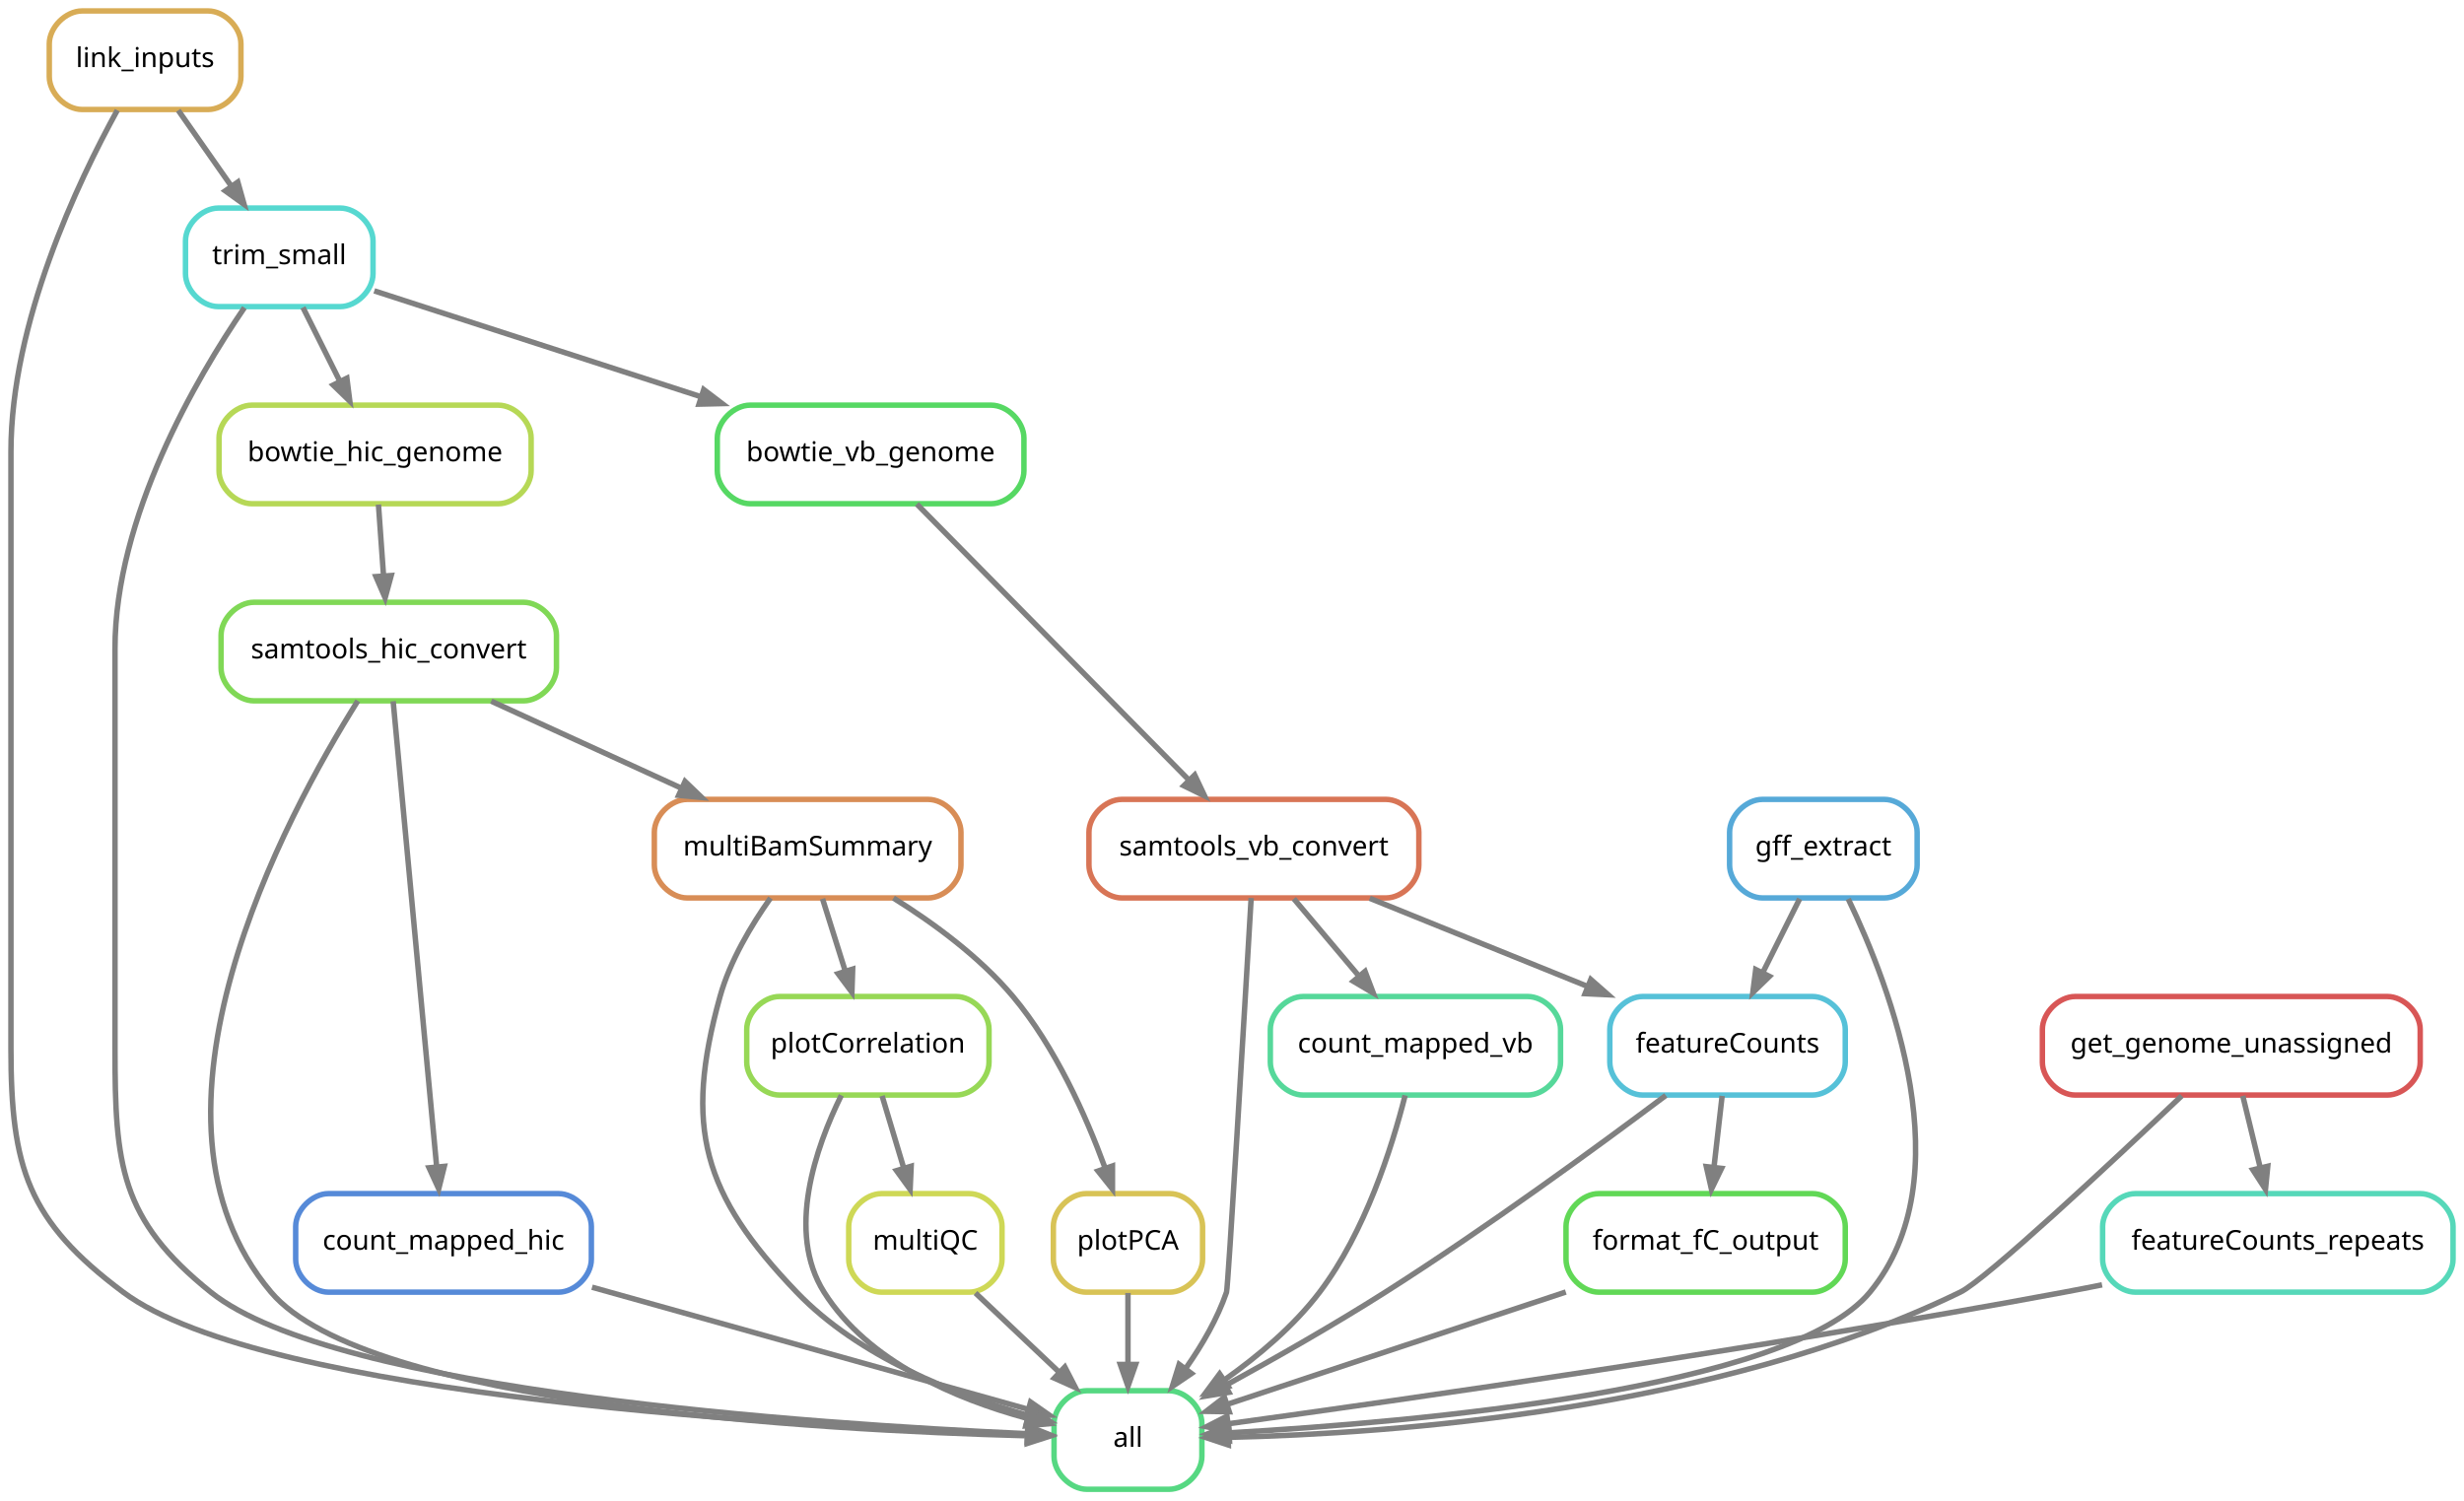
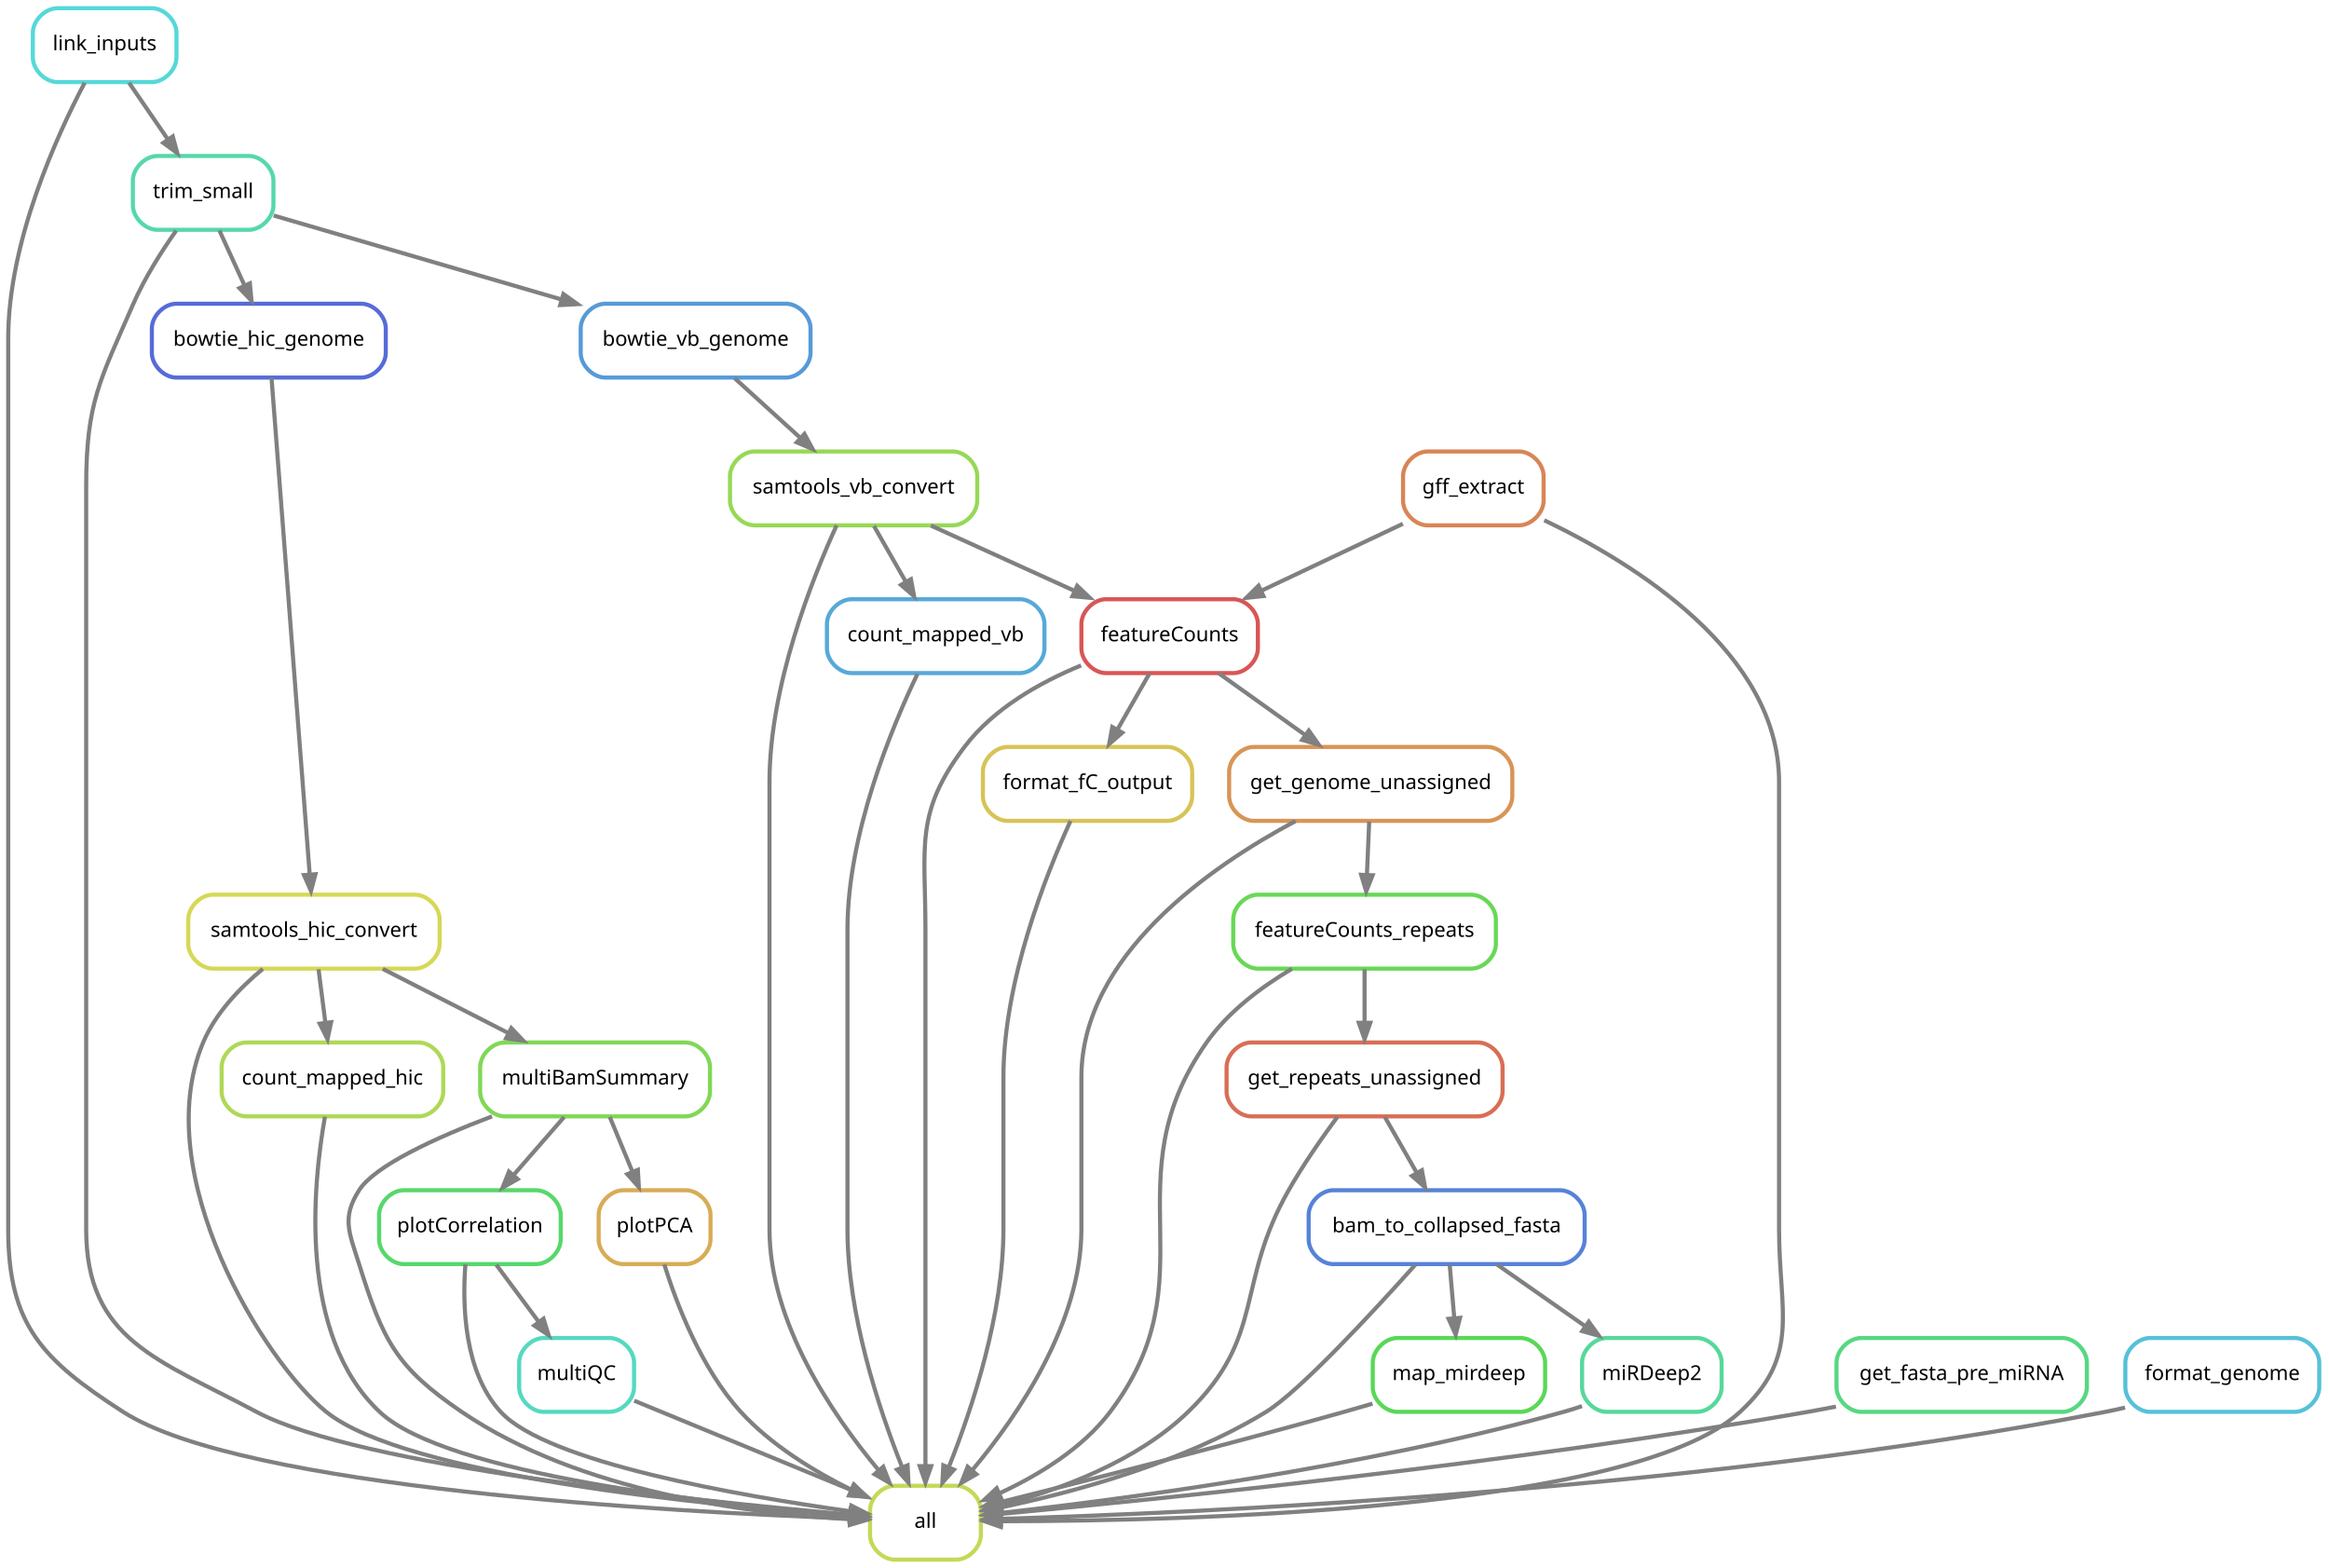
- <svg xmlns="http://www.w3.org/2000/svg" width="900pt" height="548pt" viewBox="0.00 0.00 900.00 548.00">
-   <g id="graph0" class="graph" transform="scale(1 1) rotate(0) translate(4 544)">
-     <polygon fill="white" stroke="white" points="-4,5 -4,-544 897,-544 897,5 -4,5" />
+ <svg xmlns="http://www.w3.org/2000/svg" width="1135pt" height="764pt" viewBox="0.00 0.00 1135.00 764.00">
+   <g id="graph0" class="graph" transform="scale(1 1) rotate(0) translate(4 760)">
+     <polygon fill="white" stroke="white" points="-4,5 -4,-760 1132,-760 1132,5 -4,5" />
    <g id="node1" class="node">
-       <path fill="none" stroke="#56d882" stroke-width="2" d="M423,-36C423,-36 393,-36 393,-36 387,-36 381,-30 381,-24 381,-24 381,-12 381,-12 381,-6 387,-0 393,-0 393,-0 423,-0 423,-0 429,-0 435,-6 435,-12 435,-12 435,-24 435,-24 435,-30 429,-36 423,-36" />
-       <text text-anchor="middle" x="408" y="-15.5" font-family="sans" font-size="10.00">all</text>
+       <path fill="none" stroke="#c6d856" stroke-width="2" d="M462,-36C462,-36 432,-36 432,-36 426,-36 420,-30 420,-24 420,-24 420,-12 420,-12 420,-6 426,-0 432,-0 432,-0 462,-0 462,-0 468,-0 474,-6 474,-12 474,-12 474,-24 474,-24 474,-30 468,-36 462,-36" />
+       <text text-anchor="middle" x="447" y="-15.5" font-family="sans" font-size="10.00">all</text>
    </g>
    <g id="node2" class="node">
-       <path fill="none" stroke="#d8ac56" stroke-width="2" d="M72,-540C72,-540 26,-540 26,-540 20,-540 14,-534 14,-528 14,-528 14,-516 14,-516 14,-510 20,-504 26,-504 26,-504 72,-504 72,-504 78,-504 84,-510 84,-516 84,-516 84,-528 84,-528 84,-534 78,-540 72,-540" />
-       <text text-anchor="middle" x="49" y="-519.5" font-family="sans" font-size="10.00">link_inputs</text>
+       <path fill="none" stroke="#56d8d8" stroke-width="2" d="M70,-756C70,-756 24,-756 24,-756 18,-756 12,-750 12,-744 12,-744 12,-732 12,-732 12,-726 18,-720 24,-720 24,-720 70,-720 70,-720 76,-720 82,-726 82,-732 82,-732 82,-744 82,-744 82,-750 76,-756 70,-756" />
+       <text text-anchor="middle" x="47" y="-735.5" font-family="sans" font-size="10.00">link_inputs</text>
+     </g>
+     <g id="edge18" class="edge">
+       <path fill="none" stroke="grey" stroke-width="2" d="M37.262,-719.68C23.495,-693.525 0,-642.002 0,-595 0,-595 0,-595 0,-161 0,-114.266 16.704,-97.296 56,-72 114.128,-34.582 323.638,-23.221 409.698,-20.089" />
+       <polygon fill="grey" stroke="grey" points="409.93,-23.583 419.802,-19.738 409.687,-16.587 409.93,-23.583" />
+     </g>
+     <g id="node3" class="node">
+       <path fill="none" stroke="#56d8a9" stroke-width="2" d="M117.25,-684C117.25,-684 72.75,-684 72.75,-684 66.75,-684 60.75,-678 60.75,-672 60.75,-672 60.75,-660 60.75,-660 60.75,-654 66.75,-648 72.75,-648 72.75,-648 117.25,-648 117.25,-648 123.25,-648 129.25,-654 129.25,-660 129.25,-660 129.25,-672 129.25,-672 129.25,-678 123.25,-684 117.25,-684" />
+       <text text-anchor="middle" x="95" y="-663.5" font-family="sans" font-size="10.00">trim_small</text>
+     </g>
+     <g id="edge22" class="edge">
+       <path fill="none" stroke="grey" stroke-width="2" d="M58.865,-719.697C64.504,-711.474 71.354,-701.483 77.569,-692.421" />
+       <polygon fill="grey" stroke="grey" points="80.502,-694.331 83.271,-684.104 74.729,-690.372 80.502,-694.331" />
+     </g>
+     <g id="edge16" class="edge">
+       <path fill="none" stroke="grey" stroke-width="2" d="M81.865,-647.645C74.834,-637.66 66.511,-624.624 61,-612 44.653,-574.558 38,-563.855 38,-523 38,-523 38,-523 38,-161 38,-106.913 73.295,-97.489 121,-72 170.469,-45.569 334.704,-28.584 409.415,-22.043" />
+       <polygon fill="grey" stroke="grey" points="410.1,-25.497 419.763,-21.153 409.501,-18.522 410.1,-25.497" />
+     </g>
+     <g id="node5" class="node">
+       <path fill="none" stroke="#566bd8" stroke-width="2" d="M172,-612C172,-612 82,-612 82,-612 76,-612 70,-606 70,-600 70,-600 70,-588 70,-588 70,-582 76,-576 82,-576 82,-576 172,-576 172,-576 178,-576 184,-582 184,-588 184,-588 184,-600 184,-600 184,-606 178,-612 172,-612" />
+       <text text-anchor="middle" x="127" y="-591.5" font-family="sans" font-size="10.00">bowtie_hic_genome</text>
+     </g>
+     <g id="edge24" class="edge">
+       <path fill="none" stroke="grey" stroke-width="2" d="M102.91,-647.697C106.553,-639.728 110.954,-630.1 114.994,-621.264" />
+       <polygon fill="grey" stroke="grey" points="118.206,-622.654 119.181,-612.104 111.84,-619.744 118.206,-622.654" />
+     </g>
+     <g id="node12" class="node">
+       <path fill="none" stroke="#569ad8" stroke-width="2" d="M379,-612C379,-612 291,-612 291,-612 285,-612 279,-606 279,-600 279,-600 279,-588 279,-588 279,-582 285,-576 291,-576 291,-576 379,-576 379,-576 385,-576 391,-582 391,-588 391,-588 391,-600 391,-600 391,-606 385,-612 379,-612" />
+       <text text-anchor="middle" x="335" y="-591.5" font-family="sans" font-size="10.00">bowtie_vb_genome</text>
+     </g>
+     <g id="edge31" class="edge">
+       <path fill="none" stroke="grey" stroke-width="2" d="M129.386,-654.971C165.733,-644.37 223.945,-627.391 269.168,-614.201" />
+       <polygon fill="grey" stroke="grey" points="270.279,-617.523 278.899,-611.363 268.319,-610.803 270.279,-617.523" />
+     </g>
+     <g id="node4" class="node">
+       <path fill="none" stroke="#d6d856" stroke-width="2" d="M198.25,-324C198.25,-324 99.75,-324 99.75,-324 93.75,-324 87.75,-318 87.75,-312 87.75,-312 87.75,-300 87.75,-300 87.75,-294 93.75,-288 99.75,-288 99.75,-288 198.25,-288 198.25,-288 204.25,-288 210.25,-294 210.25,-300 210.25,-300 210.25,-312 210.25,-312 210.25,-318 204.25,-324 198.25,-324" />
+       <text text-anchor="middle" x="149" y="-303.5" font-family="sans" font-size="10.00">samtools_hic_convert</text>
+     </g>
+     <g id="edge6" class="edge">
+       <path fill="none" stroke="grey" stroke-width="2" d="M124.072,-287.861C112.94,-278.67 100.999,-266.293 95,-252 68.139,-188.001 124.758,-96.344 155,-72 193.747,-40.809 340.161,-26.518 409.783,-21.378" />
+       <polygon fill="grey" stroke="grey" points="410.148,-24.861 419.873,-20.658 409.649,-17.879 410.148,-24.861" />
+     </g>
+     <g id="node6" class="node">
+       <path fill="none" stroke="#afd856" stroke-width="2" d="M200,-252C200,-252 116,-252 116,-252 110,-252 104,-246 104,-240 104,-240 104,-228 104,-228 104,-222 110,-216 116,-216 116,-216 200,-216 200,-216 206,-216 212,-222 212,-228 212,-228 212,-240 212,-240 212,-246 206,-252 200,-252" />
+       <text text-anchor="middle" x="158" y="-231.5" font-family="sans" font-size="10.00">count_mapped_hic</text>
+     </g>
+     <g id="edge25" class="edge">
+       <path fill="none" stroke="grey" stroke-width="2" d="M151.225,-287.697C152.217,-279.983 153.408,-270.712 154.514,-262.112" />
+       <polygon fill="grey" stroke="grey" points="157.997,-262.469 155.801,-252.104 151.054,-261.576 157.997,-262.469" />
+     </g>
+     <g id="node7" class="node">
+       <path fill="none" stroke="#80d856" stroke-width="2" d="M330,-252C330,-252 242,-252 242,-252 236,-252 230,-246 230,-240 230,-240 230,-228 230,-228 230,-222 236,-216 242,-216 242,-216 330,-216 330,-216 336,-216 342,-222 342,-228 342,-228 342,-240 342,-240 342,-246 336,-252 330,-252" />
+       <text text-anchor="middle" x="286" y="-231.5" font-family="sans" font-size="10.00">multiBamSummary</text>
+     </g>
+     <g id="edge26" class="edge">
+       <path fill="none" stroke="grey" stroke-width="2" d="M182.514,-287.876C200.841,-278.512 223.736,-266.814 243.328,-256.803" />
+       <polygon fill="grey" stroke="grey" points="245.045,-259.857 252.357,-252.19 241.86,-253.623 245.045,-259.857" />
+     </g>
+     <g id="edge23" class="edge">
+       <path fill="none" stroke="grey" stroke-width="2" d="M128.31,-575.966C131.978,-528.291 142.37,-393.185 146.875,-334.63" />
+       <polygon fill="grey" stroke="grey" points="150.391,-334.545 147.669,-324.306 143.412,-334.009 150.391,-334.545" />
+     </g>
+     <g id="edge8" class="edge">
+       <path fill="none" stroke="grey" stroke-width="2" d="M154.372,-215.847C148.464,-182.636 141.098,-109.527 181,-72 213.574,-41.365 344.226,-27.014 409.498,-21.647" />
+       <polygon fill="grey" stroke="grey" points="410.071,-25.113 419.763,-20.833 409.517,-18.135 410.071,-25.113" />
+     </g>
+     <g id="edge10" class="edge">
+       <path fill="none" stroke="grey" stroke-width="2" d="M235.761,-215.986C208.467,-205.617 178.734,-192.081 171,-180 162.373,-166.525 166.218,-159.269 171,-144 182.643,-106.821 188.781,-93.904 221,-72 278.786,-32.714 361.968,-22.332 409.637,-19.722" />
+       <polygon fill="grey" stroke="grey" points="409.988,-23.21 419.817,-19.254 409.666,-16.217 409.988,-23.21" />
+     </g>
+     <g id="node8" class="node">
+       <path fill="none" stroke="#56d86b" stroke-width="2" d="M257.25,-180C257.25,-180 192.75,-180 192.75,-180 186.75,-180 180.75,-174 180.75,-168 180.75,-168 180.75,-156 180.75,-156 180.75,-150 186.75,-144 192.75,-144 192.75,-144 257.25,-144 257.25,-144 263.25,-144 269.25,-150 269.25,-156 269.25,-156 269.25,-168 269.25,-168 269.25,-174 263.25,-180 257.25,-180" />
+       <text text-anchor="middle" x="225" y="-159.5" font-family="sans" font-size="10.00">plotCorrelation</text>
+     </g>
+     <g id="edge27" class="edge">
+       <path fill="none" stroke="grey" stroke-width="2" d="M270.921,-215.697C263.608,-207.305 254.69,-197.07 246.665,-187.861" />
+       <polygon fill="grey" stroke="grey" points="249.114,-185.344 239.905,-180.104 243.836,-189.943 249.114,-185.344" />
+     </g>
+     <g id="node9" class="node">
+       <path fill="none" stroke="#d8ac56" stroke-width="2" d="M330.25,-180C330.25,-180 299.75,-180 299.75,-180 293.75,-180 287.75,-174 287.75,-168 287.75,-168 287.75,-156 287.75,-156 287.75,-150 293.75,-144 299.75,-144 299.75,-144 330.25,-144 330.25,-144 336.25,-144 342.25,-150 342.25,-156 342.25,-156 342.25,-168 342.25,-168 342.25,-174 336.25,-180 330.25,-180" />
+       <text text-anchor="middle" x="315" y="-159.5" font-family="sans" font-size="10.00">plotPCA</text>
+     </g>
+     <g id="edge28" class="edge">
+       <path fill="none" stroke="grey" stroke-width="2" d="M293.169,-215.697C296.435,-207.813 300.374,-198.304 304.002,-189.546" />
+       <polygon fill="grey" stroke="grey" points="307.32,-190.683 307.914,-180.104 300.853,-188.003 307.32,-190.683" />
+     </g>
+     <g id="edge13" class="edge">
+       <path fill="none" stroke="grey" stroke-width="2" d="M222.809,-143.903C221.279,-124.035 222.075,-91.492 240,-72 262.718,-47.297 356.729,-31.037 409.906,-23.626" />
+       <polygon fill="grey" stroke="grey" points="410.525,-27.075 419.964,-22.262 409.584,-20.138 410.525,-27.075" />
+     </g>
+     <g id="node10" class="node">
+       <path fill="none" stroke="#56d8c1" stroke-width="2" d="M293,-108C293,-108 261,-108 261,-108 255,-108 249,-102 249,-96 249,-96 249,-84 249,-84 249,-78 255,-72 261,-72 261,-72 293,-72 293,-72 299,-72 305,-78 305,-84 305,-84 305,-96 305,-96 305,-102 299,-108 293,-108" />
+       <text text-anchor="middle" x="277" y="-87.5" font-family="sans" font-size="10.00">multiQC</text>
+     </g>
+     <g id="edge29" class="edge">
+       <path fill="none" stroke="grey" stroke-width="2" d="M237.854,-143.697C244.025,-135.389 251.537,-125.277 258.324,-116.141" />
+       <polygon fill="grey" stroke="grey" points="261.14,-118.219 264.294,-108.104 255.521,-114.045 261.14,-118.219" />
+     </g>
+     <g id="edge5" class="edge">
+       <path fill="none" stroke="grey" stroke-width="2" d="M319.725,-143.85C325.753,-124.528 337.766,-93.075 357,-72 371.781,-55.804 392.679,-43.083 410.617,-34.168" />
+       <polygon fill="grey" stroke="grey" points="412.154,-37.313 419.68,-29.855 409.146,-30.992 412.154,-37.313" />
+     </g>
+     <g id="edge17" class="edge">
+       <path fill="none" stroke="grey" stroke-width="2" d="M305.072,-77.441C333.874,-65.581 378.814,-47.076 410.392,-34.074" />
+       <polygon fill="grey" stroke="grey" points="411.817,-37.272 419.731,-30.229 409.151,-30.8 411.817,-37.272" />
+     </g>
+     <g id="node11" class="node">
+       <path fill="none" stroke="#97d856" stroke-width="2" d="M460.25,-540C460.25,-540 363.75,-540 363.75,-540 357.75,-540 351.75,-534 351.75,-528 351.75,-528 351.75,-516 351.75,-516 351.75,-510 357.75,-504 363.75,-504 363.75,-504 460.25,-504 460.25,-504 466.25,-504 472.25,-510 472.25,-516 472.25,-516 472.25,-528 472.25,-528 472.25,-534 466.25,-540 460.25,-540" />
+       <text text-anchor="middle" x="412" y="-519.5" font-family="sans" font-size="10.00">samtools_vb_convert</text>
+     </g>
+     <g id="edge9" class="edge">
+       <path fill="none" stroke="grey" stroke-width="2" d="M403.703,-503.971C391.723,-477.77 371,-425.701 371,-379 371,-379 371,-379 371,-161 371,-115.641 401.517,-70.749 423.875,-43.946" />
+       <polygon fill="grey" stroke="grey" points="426.645,-46.093 430.509,-36.228 421.336,-41.53 426.645,-46.093" />
+     </g>
+     <g id="node13" class="node">
+       <path fill="none" stroke="#56a9d8" stroke-width="2" d="M493,-468C493,-468 411,-468 411,-468 405,-468 399,-462 399,-456 399,-456 399,-444 399,-444 399,-438 405,-432 411,-432 411,-432 493,-432 493,-432 499,-432 505,-438 505,-444 505,-444 505,-456 505,-456 505,-462 499,-468 493,-468" />
+       <text text-anchor="middle" x="452" y="-447.5" font-family="sans" font-size="10.00">count_mapped_vb</text>
+     </g>
+     <g id="edge32" class="edge">
+       <path fill="none" stroke="grey" stroke-width="2" d="M421.888,-503.697C426.489,-495.644 432.06,-485.894 437.153,-476.982" />
+       <polygon fill="grey" stroke="grey" points="440.304,-478.523 442.226,-468.104 434.226,-475.05 440.304,-478.523" />
+     </g>
+     <g id="node15" class="node">
+       <path fill="none" stroke="#d85656" stroke-width="2" d="M597,-468C597,-468 535,-468 535,-468 529,-468 523,-462 523,-456 523,-456 523,-444 523,-444 523,-438 529,-432 535,-432 535,-432 597,-432 597,-432 603,-432 609,-438 609,-444 609,-444 609,-456 609,-456 609,-462 603,-468 597,-468" />
+       <text text-anchor="middle" x="566" y="-447.5" font-family="sans" font-size="10.00">featureCounts</text>
+     </g>
+     <g id="edge34" class="edge">
+       <path fill="none" stroke="grey" stroke-width="2" d="M449.673,-503.876C470.632,-494.349 496.905,-482.407 519.177,-472.283" />
+       <polygon fill="grey" stroke="grey" points="520.794,-475.393 528.45,-468.068 517.898,-469.02 520.794,-475.393" />
+     </g>
+     <g id="edge30" class="edge">
+       <path fill="none" stroke="grey" stroke-width="2" d="M354.034,-575.697C363.545,-567.05 375.207,-556.449 385.57,-547.027" />
+       <polygon fill="grey" stroke="grey" points="388.14,-549.421 393.185,-540.104 383.431,-544.241 388.14,-549.421" />
+     </g>
+     <g id="edge20" class="edge">
+       <path fill="none" stroke="grey" stroke-width="2" d="M443.09,-431.582C430.495,-405.303 409,-353.623 409,-307 409,-307 409,-307 409,-161 409,-119.633 424.235,-73.722 435.412,-45.605" />
+       <polygon fill="grey" stroke="grey" points="438.756,-46.673 439.31,-36.093 432.279,-44.019 438.756,-46.673" />
+     </g>
+     <g id="node14" class="node">
+       <path fill="none" stroke="#d88556" stroke-width="2" d="M736.25,-540C736.25,-540 691.75,-540 691.75,-540 685.75,-540 679.75,-534 679.75,-528 679.75,-528 679.75,-516 679.75,-516 679.75,-510 685.75,-504 691.75,-504 691.75,-504 736.25,-504 736.25,-504 742.25,-504 748.25,-510 748.25,-516 748.25,-516 748.25,-528 748.25,-528 748.25,-534 742.25,-540 736.25,-540" />
+       <text text-anchor="middle" x="714" y="-519.5" font-family="sans" font-size="10.00">gff_extract</text>
+     </g>
+     <g id="edge3" class="edge">
+       <path fill="none" stroke="grey" stroke-width="2" d="M748.558,-506.491C792.574,-485.425 863,-441.892 863,-379 863,-379 863,-379 863,-161 863,-120.553 873.688,-99.469 844,-72 792.196,-24.068 572.92,-18.827 484.344,-18.711" />
+       <polygon fill="grey" stroke="grey" points="484.207,-15.211 474.21,-18.72 484.213,-22.211 484.207,-15.211" />
+     </g>
+     <g id="edge33" class="edge">
+       <path fill="none" stroke="grey" stroke-width="2" d="M679.674,-504.765C659.276,-495.117 633.168,-482.769 611.118,-472.339" />
+       <polygon fill="grey" stroke="grey" points="612.481,-469.113 601.945,-468.001 609.488,-475.441 612.481,-469.113" />
+     </g>
+     <g id="edge1" class="edge">
+       <path fill="none" stroke="grey" stroke-width="2" d="M522.843,-435.74C502.691,-427.422 480.092,-414.658 466,-396 441.623,-363.725 447,-347.447 447,-307 447,-307 447,-307 447,-161 447,-120.996 447,-74.653 447,-46.08" />
+       <polygon fill="grey" stroke="grey" points="450.5,-46.049 447,-36.049 443.5,-46.049 450.5,-46.049" />
+     </g>
+     <g id="node16" class="node">
+       <path fill="none" stroke="#d8c356" stroke-width="2" d="M565,-396C565,-396 487,-396 487,-396 481,-396 475,-390 475,-384 475,-384 475,-372 475,-372 475,-366 481,-360 487,-360 487,-360 565,-360 565,-360 571,-360 577,-366 577,-372 577,-372 577,-384 577,-384 577,-390 571,-396 565,-396" />
+       <text text-anchor="middle" x="526" y="-375.5" font-family="sans" font-size="10.00">format_fC_output</text>
+     </g>
+     <g id="edge35" class="edge">
+       <path fill="none" stroke="grey" stroke-width="2" d="M556.112,-431.697C551.511,-423.644 545.94,-413.894 540.847,-404.982" />
+       <polygon fill="grey" stroke="grey" points="543.774,-403.05 535.774,-396.104 537.696,-406.523 543.774,-403.05" />
+     </g>
+     <g id="node17" class="node">
+       <path fill="none" stroke="#d89556" stroke-width="2" d="M721,-396C721,-396 607,-396 607,-396 601,-396 595,-390 595,-384 595,-384 595,-372 595,-372 595,-366 601,-360 607,-360 607,-360 721,-360 721,-360 727,-360 733,-366 733,-372 733,-372 733,-384 733,-384 733,-390 727,-396 721,-396" />
+       <text text-anchor="middle" x="664" y="-375.5" font-family="sans" font-size="10.00">get_genome_unassigned</text>
+     </g>
+     <g id="edge36" class="edge">
+       <path fill="none" stroke="grey" stroke-width="2" d="M589.973,-431.876C602.55,-422.893 618.132,-411.763 631.752,-402.034" />
+       <polygon fill="grey" stroke="grey" points="633.831,-404.85 639.934,-396.19 629.763,-399.154 633.831,-404.85" />
+     </g>
+     <g id="edge7" class="edge">
+       <path fill="none" stroke="grey" stroke-width="2" d="M517.703,-359.971C505.723,-333.77 485,-281.701 485,-235 485,-235 485,-235 485,-161 485,-119.633 469.765,-73.722 458.588,-45.605" />
+       <polygon fill="grey" stroke="grey" points="461.721,-44.019 454.69,-36.093 455.244,-46.673 461.721,-44.019" />
+     </g>
+     <g id="edge4" class="edge">
+       <path fill="none" stroke="grey" stroke-width="2" d="M627.322,-359.884C585.544,-337.555 523,-294.235 523,-235 523,-235 523,-235 523,-161 523,-115.641 492.483,-70.749 470.125,-43.946" />
+       <polygon fill="grey" stroke="grey" points="472.664,-41.53 463.491,-36.228 467.355,-46.093 472.664,-41.53" />
+     </g>
+     <g id="node18" class="node">
+       <path fill="none" stroke="#68d856" stroke-width="2" d="M713,-324C713,-324 609,-324 609,-324 603,-324 597,-318 597,-312 597,-312 597,-300 597,-300 597,-294 603,-288 609,-288 609,-288 713,-288 713,-288 719,-288 725,-294 725,-300 725,-300 725,-312 725,-312 725,-318 719,-324 713,-324" />
+       <text text-anchor="middle" x="661" y="-303.5" font-family="sans" font-size="10.00">featureCounts_repeats</text>
+     </g>
+     <g id="edge37" class="edge">
+       <path fill="none" stroke="grey" stroke-width="2" d="M663.258,-359.697C662.928,-351.983 662.531,-342.712 662.162,-334.112" />
+       <polygon fill="grey" stroke="grey" points="665.658,-333.945 661.733,-324.104 658.665,-334.245 665.658,-333.945" />
+     </g>
+     <g id="edge11" class="edge">
+       <path fill="none" stroke="grey" stroke-width="2" d="M625.621,-287.917C610.767,-279.099 594.531,-267.013 584,-252 536.52,-184.31 586.84,-137.972 537,-72 523.503,-54.135 502.089,-41.174 483.534,-32.542" />
+       <polygon fill="grey" stroke="grey" points="484.712,-29.236 474.149,-28.419 481.897,-35.645 484.712,-29.236" />
+     </g>
+     <g id="node19" class="node">
+       <path fill="none" stroke="#d86e56" stroke-width="2" d="M716.25,-252C716.25,-252 605.75,-252 605.75,-252 599.75,-252 593.75,-246 593.75,-240 593.75,-240 593.75,-228 593.75,-228 593.75,-222 599.75,-216 605.75,-216 605.75,-216 716.25,-216 716.25,-216 722.25,-216 728.25,-222 728.25,-228 728.25,-228 728.25,-240 728.25,-240 728.25,-246 722.25,-252 716.25,-252" />
+       <text text-anchor="middle" x="661" y="-231.5" font-family="sans" font-size="10.00">get_repeats_unassigned</text>
+     </g>
+     <g id="edge38" class="edge">
+       <path fill="none" stroke="grey" stroke-width="2" d="M661,-287.697C661,-279.983 661,-270.712 661,-262.112" />
+       <polygon fill="grey" stroke="grey" points="664.5,-262.104 661,-252.104 657.5,-262.104 664.5,-262.104" />
+     </g>
+     <g id="edge2" class="edge">
+       <path fill="none" stroke="grey" stroke-width="2" d="M647.831,-215.861C640.358,-205.732 631.108,-192.482 624,-180 597.915,-134.198 612.888,-108.644 575,-72 549.902,-47.725 512.107,-33.938 484.087,-26.551" />
+       <polygon fill="grey" stroke="grey" points="484.796,-23.12 474.247,-24.111 483.111,-29.915 484.796,-23.12" />
+     </g>
+     <g id="node20" class="node">
+       <path fill="none" stroke="#5682d8" stroke-width="2" d="M756.25,-180C756.25,-180 645.75,-180 645.75,-180 639.75,-180 633.75,-174 633.75,-168 633.75,-168 633.75,-156 633.75,-156 633.75,-150 639.75,-144 645.75,-144 645.75,-144 756.25,-144 756.25,-144 762.25,-144 768.25,-150 768.25,-156 768.25,-156 768.25,-168 768.25,-168 768.25,-174 762.25,-180 756.25,-180" />
+       <text text-anchor="middle" x="701" y="-159.5" font-family="sans" font-size="10.00">bam_to_collapsed_fasta</text>
+     </g>
+     <g id="edge39" class="edge">
+       <path fill="none" stroke="grey" stroke-width="2" d="M670.888,-215.697C675.489,-207.644 681.06,-197.894 686.153,-188.982" />
+       <polygon fill="grey" stroke="grey" points="689.304,-190.523 691.226,-180.104 683.226,-187.05 689.304,-190.523" />
+     </g>
+     <g id="edge21" class="edge">
+       <path fill="none" stroke="grey" stroke-width="2" d="M685.715,-143.676C665.186,-120.75 629.394,-82.052 613,-72 572.509,-47.172 519.247,-32.863 484.108,-25.509" />
+       <polygon fill="grey" stroke="grey" points="484.755,-22.069 474.261,-23.531 483.376,-28.932 484.755,-22.069" />
+     </g>
+     <g id="node21" class="node">
+       <path fill="none" stroke="#59d856" stroke-width="2" d="M737,-108C737,-108 677,-108 677,-108 671,-108 665,-102 665,-96 665,-96 665,-84 665,-84 665,-78 671,-72 677,-72 677,-72 737,-72 737,-72 743,-72 749,-78 749,-84 749,-84 749,-96 749,-96 749,-102 743,-108 737,-108" />
+       <text text-anchor="middle" x="707" y="-87.5" font-family="sans" font-size="10.00">map_mirdeep</text>
+     </g>
+     <g id="edge40" class="edge">
+       <path fill="none" stroke="grey" stroke-width="2" d="M702.483,-143.697C703.144,-135.983 703.939,-126.712 704.676,-118.112" />
+       <polygon fill="grey" stroke="grey" points="708.167,-118.367 705.534,-108.104 701.193,-117.769 708.167,-118.367" />
+     </g>
+     <g id="node24" class="node">
+       <path fill="none" stroke="#56d89a" stroke-width="2" d="M823,-108C823,-108 779,-108 779,-108 773,-108 767,-102 767,-96 767,-96 767,-84 767,-84 767,-78 773,-72 779,-72 779,-72 823,-72 823,-72 829,-72 835,-78 835,-84 835,-84 835,-96 835,-96 835,-102 829,-108 823,-108" />
+       <text text-anchor="middle" x="801" y="-87.5" font-family="sans" font-size="10.00">miRDeep2</text>
+     </g>
+     <g id="edge41" class="edge">
+       <path fill="none" stroke="grey" stroke-width="2" d="M725.463,-143.876C738.296,-134.893 754.196,-123.763 768.094,-114.034" />
+       <polygon fill="grey" stroke="grey" points="770.258,-116.792 776.443,-108.19 766.244,-111.057 770.258,-116.792" />
    </g>
    <g id="edge12" class="edge">
-       <path fill="none" stroke="grey" stroke-width="2" d="M38.847,-503.732C24.495,-477.643 0,-426.203 0,-379 0,-379 0,-379 0,-161 0,-117.449 6.101,-98.052 41,-72 92.645,-33.447 288.005,-22.779 370.682,-19.961" />
-       <polygon fill="grey" stroke="grey" points="371,-23.453 380.882,-19.634 370.775,-16.456 371,-23.453" />
-     </g>
-     <g id="node3" class="node">
-       <path fill="none" stroke="#56d8d0" stroke-width="2" d="M120.25,-468C120.25,-468 75.75,-468 75.75,-468 69.75,-468 63.75,-462 63.75,-456 63.75,-456 63.75,-444 63.75,-444 63.75,-438 69.75,-432 75.75,-432 75.75,-432 120.25,-432 120.25,-432 126.25,-432 132.25,-438 132.25,-444 132.25,-444 132.25,-456 132.25,-456 132.25,-462 126.25,-468 120.25,-468" />
-       <text text-anchor="middle" x="98" y="-447.5" font-family="sans" font-size="10.00">trim_small</text>
-     </g>
-     <g id="edge16" class="edge">
-       <path fill="none" stroke="grey" stroke-width="2" d="M61.112,-503.697C66.868,-495.474 73.862,-485.483 80.206,-476.421" />
-       <polygon fill="grey" stroke="grey" points="83.16,-478.304 86.027,-468.104 77.425,-474.29 83.16,-478.304" />
-     </g>
-     <g id="edge5" class="edge">
-       <path fill="none" stroke="grey" stroke-width="2" d="M85.275,-431.623C67.663,-405.806 38,-355.174 38,-307 38,-307 38,-307 38,-161 38,-118.496 39.857,-98.611 73,-72 118.332,-35.602 293.044,-23.822 370.573,-20.337" />
-       <polygon fill="grey" stroke="grey" points="371.003,-23.822 380.845,-19.899 370.704,-16.828 371.003,-23.822" />
-     </g>
-     <g id="node5" class="node">
-       <path fill="none" stroke="#b6d856" stroke-width="2" d="M178,-396C178,-396 88,-396 88,-396 82,-396 76,-390 76,-384 76,-384 76,-372 76,-372 76,-366 82,-360 88,-360 88,-360 178,-360 178,-360 184,-360 190,-366 190,-372 190,-372 190,-384 190,-384 190,-390 184,-396 178,-396" />
-       <text text-anchor="middle" x="133" y="-375.5" font-family="sans" font-size="10.00">bowtie_hic_genome</text>
-     </g>
-     <g id="edge18" class="edge">
-       <path fill="none" stroke="grey" stroke-width="2" d="M106.652,-431.697C110.636,-423.728 115.45,-414.1 119.868,-405.264" />
-       <polygon fill="grey" stroke="grey" points="123.106,-406.614 124.448,-396.104 116.845,-403.483 123.106,-406.614" />
-     </g>
-     <g id="node12" class="node">
-       <path fill="none" stroke="#56d863" stroke-width="2" d="M358,-396C358,-396 270,-396 270,-396 264,-396 258,-390 258,-384 258,-384 258,-372 258,-372 258,-366 264,-360 270,-360 270,-360 358,-360 358,-360 364,-360 370,-366 370,-372 370,-372 370,-384 370,-384 370,-390 364,-396 358,-396" />
-       <text text-anchor="middle" x="314" y="-375.5" font-family="sans" font-size="10.00">bowtie_vb_genome</text>
-     </g>
-     <g id="edge25" class="edge">
-       <path fill="none" stroke="grey" stroke-width="2" d="M132.704,-437.753C164.696,-427.386 212.934,-411.753 251.612,-399.218" />
-       <polygon fill="grey" stroke="grey" points="252.789,-402.516 261.223,-396.104 250.631,-395.857 252.789,-402.516" />
-     </g>
-     <g id="node4" class="node">
-       <path fill="none" stroke="#80d856" stroke-width="2" d="M187.25,-324C187.25,-324 88.75,-324 88.75,-324 82.75,-324 76.75,-318 76.75,-312 76.75,-312 76.75,-300 76.75,-300 76.75,-294 82.75,-288 88.75,-288 88.75,-288 187.25,-288 187.25,-288 193.25,-288 199.25,-294 199.25,-300 199.25,-300 199.25,-312 199.25,-312 199.25,-318 193.25,-324 187.25,-324" />
-       <text text-anchor="middle" x="138" y="-303.5" font-family="sans" font-size="10.00">samtools_hic_convert</text>
-     </g>
-     <g id="edge10" class="edge">
-       <path fill="none" stroke="grey" stroke-width="2" d="M126.695,-287.999C100.304,-245.997 40.843,-136.098 95,-72 129.877,-30.721 294.992,-21.583 370.345,-19.567" />
-       <polygon fill="grey" stroke="grey" points="370.871,-23.056 380.785,-19.319 370.704,-16.058 370.871,-23.056" />
-     </g>
-     <g id="node6" class="node">
-       <path fill="none" stroke="#568ad8" stroke-width="2" d="M200,-108C200,-108 116,-108 116,-108 110,-108 104,-102 104,-96 104,-96 104,-84 104,-84 104,-78 110,-72 116,-72 116,-72 200,-72 200,-72 206,-72 212,-78 212,-84 212,-84 212,-96 212,-96 212,-102 206,-108 200,-108" />
-       <text text-anchor="middle" x="158" y="-87.5" font-family="sans" font-size="10.00">count_mapped_hic</text>
+       <path fill="none" stroke="grey" stroke-width="2" d="M664.856,-76.007C660.189,-74.627 655.499,-73.267 651,-72 592.877,-55.635 524.923,-38.346 483.963,-28.124" />
+       <polygon fill="grey" stroke="grey" points="484.702,-24.701 474.153,-25.682 483.011,-31.494 484.702,-24.701" />
+     </g>
+     <g id="node22" class="node">
+       <path fill="none" stroke="#56d882" stroke-width="2" d="M1001,-108C1001,-108 903,-108 903,-108 897,-108 891,-102 891,-96 891,-96 891,-84 891,-84 891,-78 897,-72 903,-72 903,-72 1001,-72 1001,-72 1007,-72 1013,-78 1013,-84 1013,-84 1013,-96 1013,-96 1013,-102 1007,-108 1001,-108" />
+       <text text-anchor="middle" x="952" y="-87.5" font-family="sans" font-size="10.00">get_fasta_pre_miRNA</text>
+     </g>
+     <g id="edge14" class="edge">
+       <path fill="none" stroke="grey" stroke-width="2" d="M890.706,-74.581C886.079,-73.653 881.472,-72.78 877,-72 732.926,-46.858 559.651,-29.333 484.645,-22.359" />
+       <polygon fill="grey" stroke="grey" points="484.586,-18.839 474.307,-21.407 483.944,-25.809 484.586,-18.839" />
+     </g>
+     <g id="node23" class="node">
+       <path fill="none" stroke="#56c1d8" stroke-width="2" d="M1114.25,-108C1114.25,-108 1043.75,-108 1043.75,-108 1037.75,-108 1031.75,-102 1031.75,-96 1031.75,-96 1031.75,-84 1031.75,-84 1031.75,-78 1037.75,-72 1043.75,-72 1043.75,-72 1114.25,-72 1114.25,-72 1120.25,-72 1126.25,-78 1126.25,-84 1126.25,-84 1126.25,-96 1126.25,-96 1126.25,-102 1120.25,-108 1114.25,-108" />
+       <text text-anchor="middle" x="1079" y="-87.5" font-family="sans" font-size="10.00">format_genome</text>
    </g>
    <g id="edge19" class="edge">
-       <path fill="none" stroke="grey" stroke-width="2" d="M139.603,-287.849C143.062,-250.832 151.254,-163.181 155.441,-118.386" />
-       <polygon fill="grey" stroke="grey" points="158.944,-118.515 156.389,-108.232 151.974,-117.863 158.944,-118.515" />
-     </g>
-     <g id="node7" class="node">
-       <path fill="none" stroke="#d88d56" stroke-width="2" d="M335,-252C335,-252 247,-252 247,-252 241,-252 235,-246 235,-240 235,-240 235,-228 235,-228 235,-222 241,-216 247,-216 247,-216 335,-216 335,-216 341,-216 347,-222 347,-228 347,-228 347,-240 347,-240 347,-246 341,-252 335,-252" />
-       <text text-anchor="middle" x="291" y="-231.5" font-family="sans" font-size="10.00">multiBamSummary</text>
-     </g>
-     <g id="edge20" class="edge">
-       <path fill="none" stroke="grey" stroke-width="2" d="M175.428,-287.876C196.251,-278.349 222.354,-266.407 244.481,-256.283" />
-       <polygon fill="grey" stroke="grey" points="246.056,-259.411 253.694,-252.068 243.144,-253.046 246.056,-259.411" />
-     </g>
-     <g id="edge17" class="edge">
-       <path fill="none" stroke="grey" stroke-width="2" d="M134.236,-359.697C134.787,-351.983 135.449,-342.712 136.063,-334.112" />
-       <polygon fill="grey" stroke="grey" points="139.557,-334.328 136.778,-324.104 132.575,-333.83 139.557,-334.328" />
-     </g>
-     <g id="edge7" class="edge">
-       <path fill="none" stroke="grey" stroke-width="2" d="M212.246,-73.811C260.272,-60.364 329.075,-41.099 371.024,-29.353" />
-       <polygon fill="grey" stroke="grey" points="372.14,-32.676 380.826,-26.609 370.252,-25.935 372.14,-32.676" />
-     </g>
-     <g id="edge9" class="edge">
-       <path fill="none" stroke="grey" stroke-width="2" d="M277.436,-215.972C270.442,-206.09 262.633,-193.047 259,-180 245.697,-132.231 252.68,-107.791 287,-72 309.66,-48.368 344.677,-34.611 371.221,-27.065" />
-       <polygon fill="grey" stroke="grey" points="372.178,-30.432 380.936,-24.469 370.371,-23.669 372.178,-30.432" />
-     </g>
-     <g id="node8" class="node">
-       <path fill="none" stroke="#97d856" stroke-width="2" d="M345.25,-180C345.25,-180 280.75,-180 280.75,-180 274.75,-180 268.75,-174 268.75,-168 268.75,-168 268.75,-156 268.75,-156 268.75,-150 274.75,-144 280.75,-144 280.75,-144 345.25,-144 345.25,-144 351.25,-144 357.25,-150 357.25,-156 357.25,-156 357.25,-168 357.25,-168 357.25,-174 351.25,-180 345.25,-180" />
-       <text text-anchor="middle" x="313" y="-159.5" font-family="sans" font-size="10.00">plotCorrelation</text>
-     </g>
-     <g id="edge21" class="edge">
-       <path fill="none" stroke="grey" stroke-width="2" d="M296.438,-215.697C298.889,-207.898 301.84,-198.509 304.568,-189.829" />
-       <polygon fill="grey" stroke="grey" points="307.965,-190.694 307.624,-180.104 301.287,-188.595 307.965,-190.694" />
-     </g>
-     <g id="node9" class="node">
-       <path fill="none" stroke="#d8c356" stroke-width="2" d="M423.25,-108C423.25,-108 392.75,-108 392.75,-108 386.75,-108 380.75,-102 380.75,-96 380.75,-96 380.75,-84 380.75,-84 380.75,-78 386.75,-72 392.75,-72 392.75,-72 423.25,-72 423.25,-72 429.25,-72 435.25,-78 435.25,-84 435.25,-84 435.25,-96 435.25,-96 435.25,-102 429.25,-108 423.25,-108" />
-       <text text-anchor="middle" x="408" y="-87.5" font-family="sans" font-size="10.00">plotPCA</text>
-     </g>
-     <g id="edge22" class="edge">
-       <path fill="none" stroke="grey" stroke-width="2" d="M322.341,-215.963C337.025,-206.797 353.905,-194.411 366,-180 381.456,-161.586 392.61,-136.526 399.522,-117.689" />
-       <polygon fill="grey" stroke="grey" points="402.839,-118.806 402.838,-108.211 396.232,-116.494 402.839,-118.806" />
-     </g>
-     <g id="edge6" class="edge">
-       <path fill="none" stroke="grey" stroke-width="2" d="M303.303,-143.907C293.953,-124.921 283.098,-94.043 297,-72 313.091,-46.486 345.217,-32.992 370.786,-26.021" />
-       <polygon fill="grey" stroke="grey" points="371.715,-29.397 380.568,-23.577 370.018,-22.606 371.715,-29.397" />
-     </g>
-     <g id="node10" class="node">
-       <path fill="none" stroke="#ced856" stroke-width="2" d="M350,-108C350,-108 318,-108 318,-108 312,-108 306,-102 306,-96 306,-96 306,-84 306,-84 306,-78 312,-72 318,-72 318,-72 350,-72 350,-72 356,-72 362,-78 362,-84 362,-84 362,-96 362,-96 362,-102 356,-108 350,-108" />
-       <text text-anchor="middle" x="334" y="-87.5" font-family="sans" font-size="10.00">multiQC</text>
-     </g>
-     <g id="edge23" class="edge">
-       <path fill="none" stroke="grey" stroke-width="2" d="M318.191,-143.697C320.531,-135.898 323.347,-126.509 325.951,-117.829" />
-       <polygon fill="grey" stroke="grey" points="329.348,-118.688 328.869,-108.104 322.643,-116.677 329.348,-118.688" />
-     </g>
-     <g id="edge13" class="edge">
-       <path fill="none" stroke="grey" stroke-width="2" d="M408,-71.697C408,-63.983 408,-54.712 408,-46.112" />
-       <polygon fill="grey" stroke="grey" points="411.5,-46.104 408,-36.104 404.5,-46.104 411.5,-46.104" />
-     </g>
-     <g id="edge8" class="edge">
-       <path fill="none" stroke="grey" stroke-width="2" d="M352.292,-71.697C361.433,-63.05 372.64,-52.449 382.6,-43.027" />
-       <polygon fill="grey" stroke="grey" points="385.059,-45.519 389.918,-36.104 380.248,-40.434 385.059,-45.519" />
-     </g>
-     <g id="node11" class="node">
-       <path fill="none" stroke="#d87556" stroke-width="2" d="M502.25,-252C502.25,-252 405.75,-252 405.75,-252 399.75,-252 393.75,-246 393.75,-240 393.75,-240 393.75,-228 393.75,-228 393.75,-222 399.75,-216 405.75,-216 405.75,-216 502.25,-216 502.25,-216 508.25,-216 514.25,-222 514.25,-228 514.25,-228 514.25,-240 514.25,-240 514.25,-246 508.25,-252 502.25,-252" />
-       <text text-anchor="middle" x="454" y="-231.5" font-family="sans" font-size="10.00">samtools_vb_convert</text>
-     </g>
-     <g id="edge3" class="edge">
-       <path fill="none" stroke="grey" stroke-width="2" d="M453.001,-215.979C450.585,-174.923 444.577,-73.689 444,-72 440.689,-62.313 435.106,-52.742 429.313,-44.454" />
-       <polygon fill="grey" stroke="grey" points="432.055,-42.277 423.285,-36.332 426.434,-46.448 432.055,-42.277" />
-     </g>
-     <g id="node13" class="node">
-       <path fill="none" stroke="#56d89a" stroke-width="2" d="M554,-180C554,-180 472,-180 472,-180 466,-180 460,-174 460,-168 460,-168 460,-156 460,-156 460,-150 466,-144 472,-144 472,-144 554,-144 554,-144 560,-144 566,-150 566,-156 566,-156 566,-168 566,-168 566,-174 560,-180 554,-180" />
-       <text text-anchor="middle" x="513" y="-159.5" font-family="sans" font-size="10.00">count_mapped_vb</text>
-     </g>
-     <g id="edge26" class="edge">
-       <path fill="none" stroke="grey" stroke-width="2" d="M468.584,-215.697C475.658,-207.305 484.283,-197.07 492.045,-187.861" />
-       <polygon fill="grey" stroke="grey" points="494.815,-190.006 498.583,-180.104 489.463,-185.495 494.815,-190.006" />
-     </g>
-     <g id="node15" class="node">
-       <path fill="none" stroke="#56c1d8" stroke-width="2" d="M658,-180C658,-180 596,-180 596,-180 590,-180 584,-174 584,-168 584,-168 584,-156 584,-156 584,-150 590,-144 596,-144 596,-144 658,-144 658,-144 664,-144 670,-150 670,-156 670,-156 670,-168 670,-168 670,-174 664,-180 658,-180" />
-       <text text-anchor="middle" x="627" y="-159.5" font-family="sans" font-size="10.00">featureCounts</text>
-     </g>
-     <g id="edge28" class="edge">
-       <path fill="none" stroke="grey" stroke-width="2" d="M496.321,-215.876C520.181,-206.222 550.172,-194.087 575.403,-183.878" />
-       <polygon fill="grey" stroke="grey" points="576.86,-187.064 584.817,-180.068 574.234,-180.575 576.86,-187.064" />
-     </g>
-     <g id="edge24" class="edge">
-       <path fill="none" stroke="grey" stroke-width="2" d="M330.887,-359.871C355.589,-334.817 401.695,-288.052 429.938,-259.406" />
-       <polygon fill="grey" stroke="grey" points="432.524,-261.768 437.053,-252.189 427.54,-256.853 432.524,-261.768" />
+       <path fill="none" stroke="grey" stroke-width="2" d="M1031.59,-74.095C1028.36,-73.317 1025.14,-72.607 1022,-72 821.752,-33.305 576.635,-22.64 484.432,-19.892" />
+       <polygon fill="grey" stroke="grey" points="484.307,-16.387 474.212,-19.601 484.108,-23.384 484.307,-16.387" />
    </g>
    <g id="edge15" class="edge">
-       <path fill="none" stroke="grey" stroke-width="2" d="M509.238,-143.878C504.425,-124.864 494.651,-93.963 478,-72 468.647,-59.663 455.697,-48.774 443.477,-40.124" />
-       <polygon fill="grey" stroke="grey" points="445.428,-37.218 435.187,-34.504 441.5,-43.012 445.428,-37.218" />
-     </g>
-     <g id="node14" class="node">
-       <path fill="none" stroke="#56a9d8" stroke-width="2" d="M684.25,-252C684.25,-252 639.75,-252 639.75,-252 633.75,-252 627.75,-246 627.75,-240 627.75,-240 627.75,-228 627.75,-228 627.75,-222 633.75,-216 639.75,-216 639.75,-216 684.25,-216 684.25,-216 690.25,-216 696.25,-222 696.25,-228 696.25,-228 696.25,-240 696.25,-240 696.25,-246 690.25,-252 684.25,-252" />
-       <text text-anchor="middle" x="662" y="-231.5" font-family="sans" font-size="10.00">gff_extract</text>
-     </g>
-     <g id="edge2" class="edge">
-       <path fill="none" stroke="grey" stroke-width="2" d="M671.088,-215.655C686.589,-183.393 713.302,-113.66 679,-72 649.858,-36.607 512.986,-24.515 445.629,-20.663" />
-       <polygon fill="grey" stroke="grey" points="445.617,-17.158 435.443,-20.114 445.24,-24.148 445.617,-17.158" />
-     </g>
-     <g id="edge27" class="edge">
-       <path fill="none" stroke="grey" stroke-width="2" d="M653.348,-215.697C649.364,-207.728 644.55,-198.1 640.132,-189.264" />
-       <polygon fill="grey" stroke="grey" points="643.155,-187.483 635.552,-180.104 636.894,-190.614 643.155,-187.483" />
-     </g>
-     <g id="edge14" class="edge">
-       <path fill="none" stroke="grey" stroke-width="2" d="M604.459,-143.857C579.804,-125.367 538.875,-95.432 502,-72 483.283,-60.107 461.779,-47.881 444.066,-38.173" />
-       <polygon fill="grey" stroke="grey" points="445.64,-35.045 435.183,-33.341 442.295,-41.194 445.64,-35.045" />
-     </g>
-     <g id="node16" class="node">
-       <path fill="none" stroke="#61d856" stroke-width="2" d="M658,-108C658,-108 580,-108 580,-108 574,-108 568,-102 568,-96 568,-96 568,-84 568,-84 568,-78 574,-72 580,-72 580,-72 658,-72 658,-72 664,-72 670,-78 670,-84 670,-84 670,-96 670,-96 670,-102 664,-108 658,-108" />
-       <text text-anchor="middle" x="619" y="-87.5" font-family="sans" font-size="10.00">format_fC_output</text>
-     </g>
-     <g id="edge29" class="edge">
-       <path fill="none" stroke="grey" stroke-width="2" d="M625.022,-143.697C624.141,-135.983 623.081,-126.712 622.099,-118.112" />
-       <polygon fill="grey" stroke="grey" points="625.568,-117.642 620.955,-108.104 618.613,-118.437 625.568,-117.642" />
-     </g>
-     <g id="edge11" class="edge">
-       <path fill="none" stroke="grey" stroke-width="2" d="M567.923,-72.055C529.847,-59.423 478.748,-42.471 444.663,-31.163" />
-       <polygon fill="grey" stroke="grey" points="445.689,-27.816 435.095,-27.989 443.485,-34.46 445.689,-27.816" />
-     </g>
-     <g id="node17" class="node">
-       <path fill="none" stroke="#d85656" stroke-width="2" d="M868,-180C868,-180 754,-180 754,-180 748,-180 742,-174 742,-168 742,-168 742,-156 742,-156 742,-150 748,-144 754,-144 754,-144 868,-144 868,-144 874,-144 880,-150 880,-156 880,-156 880,-168 880,-168 880,-174 874,-180 868,-180" />
-       <text text-anchor="middle" x="811" y="-159.5" font-family="sans" font-size="10.00">get_genome_unassigned</text>
-     </g>
-     <g id="edge1" class="edge">
-       <path fill="none" stroke="grey" stroke-width="2" d="M792.909,-143.736C767.001,-119.169 721.406,-76.572 712,-72 623.137,-28.807 504.534,-20.341 445.162,-18.983" />
-       <polygon fill="grey" stroke="grey" points="445.187,-15.483 435.128,-18.81 445.066,-22.482 445.187,-15.483" />
-     </g>
-     <g id="node18" class="node">
-       <path fill="none" stroke="#56d8b9" stroke-width="2" d="M880,-108C880,-108 776,-108 776,-108 770,-108 764,-102 764,-96 764,-96 764,-84 764,-84 764,-78 770,-72 776,-72 776,-72 880,-72 880,-72 886,-72 892,-78 892,-84 892,-84 892,-96 892,-96 892,-102 886,-108 880,-108" />
-       <text text-anchor="middle" x="828" y="-87.5" font-family="sans" font-size="10.00">featureCounts_repeats</text>
-     </g>
-     <g id="edge30" class="edge">
-       <path fill="none" stroke="grey" stroke-width="2" d="M815.202,-143.697C817.096,-135.898 819.377,-126.509 821.484,-117.829" />
-       <polygon fill="grey" stroke="grey" points="824.887,-118.648 823.846,-108.104 818.085,-116.996 824.887,-118.648" />
-     </g>
-     <g id="edge4" class="edge">
-       <path fill="none" stroke="grey" stroke-width="2" d="M763.79,-74.681C759.13,-73.742 754.496,-72.838 750,-72 639.721,-51.457 508.394,-32.689 445.374,-24.033" />
-       <polygon fill="grey" stroke="grey" points="445.521,-20.52 435.139,-22.634 444.573,-27.456 445.521,-20.52" />
+       <path fill="none" stroke="grey" stroke-width="2" d="M766.952,-74.799C763.951,-73.774 760.938,-72.821 758,-72 661.168,-44.925 543.289,-29.427 484.341,-22.825" />
+       <polygon fill="grey" stroke="grey" points="484.36,-19.306 474.038,-21.695 483.597,-26.264 484.36,-19.306" />
    </g>
  </g>
</svg>
